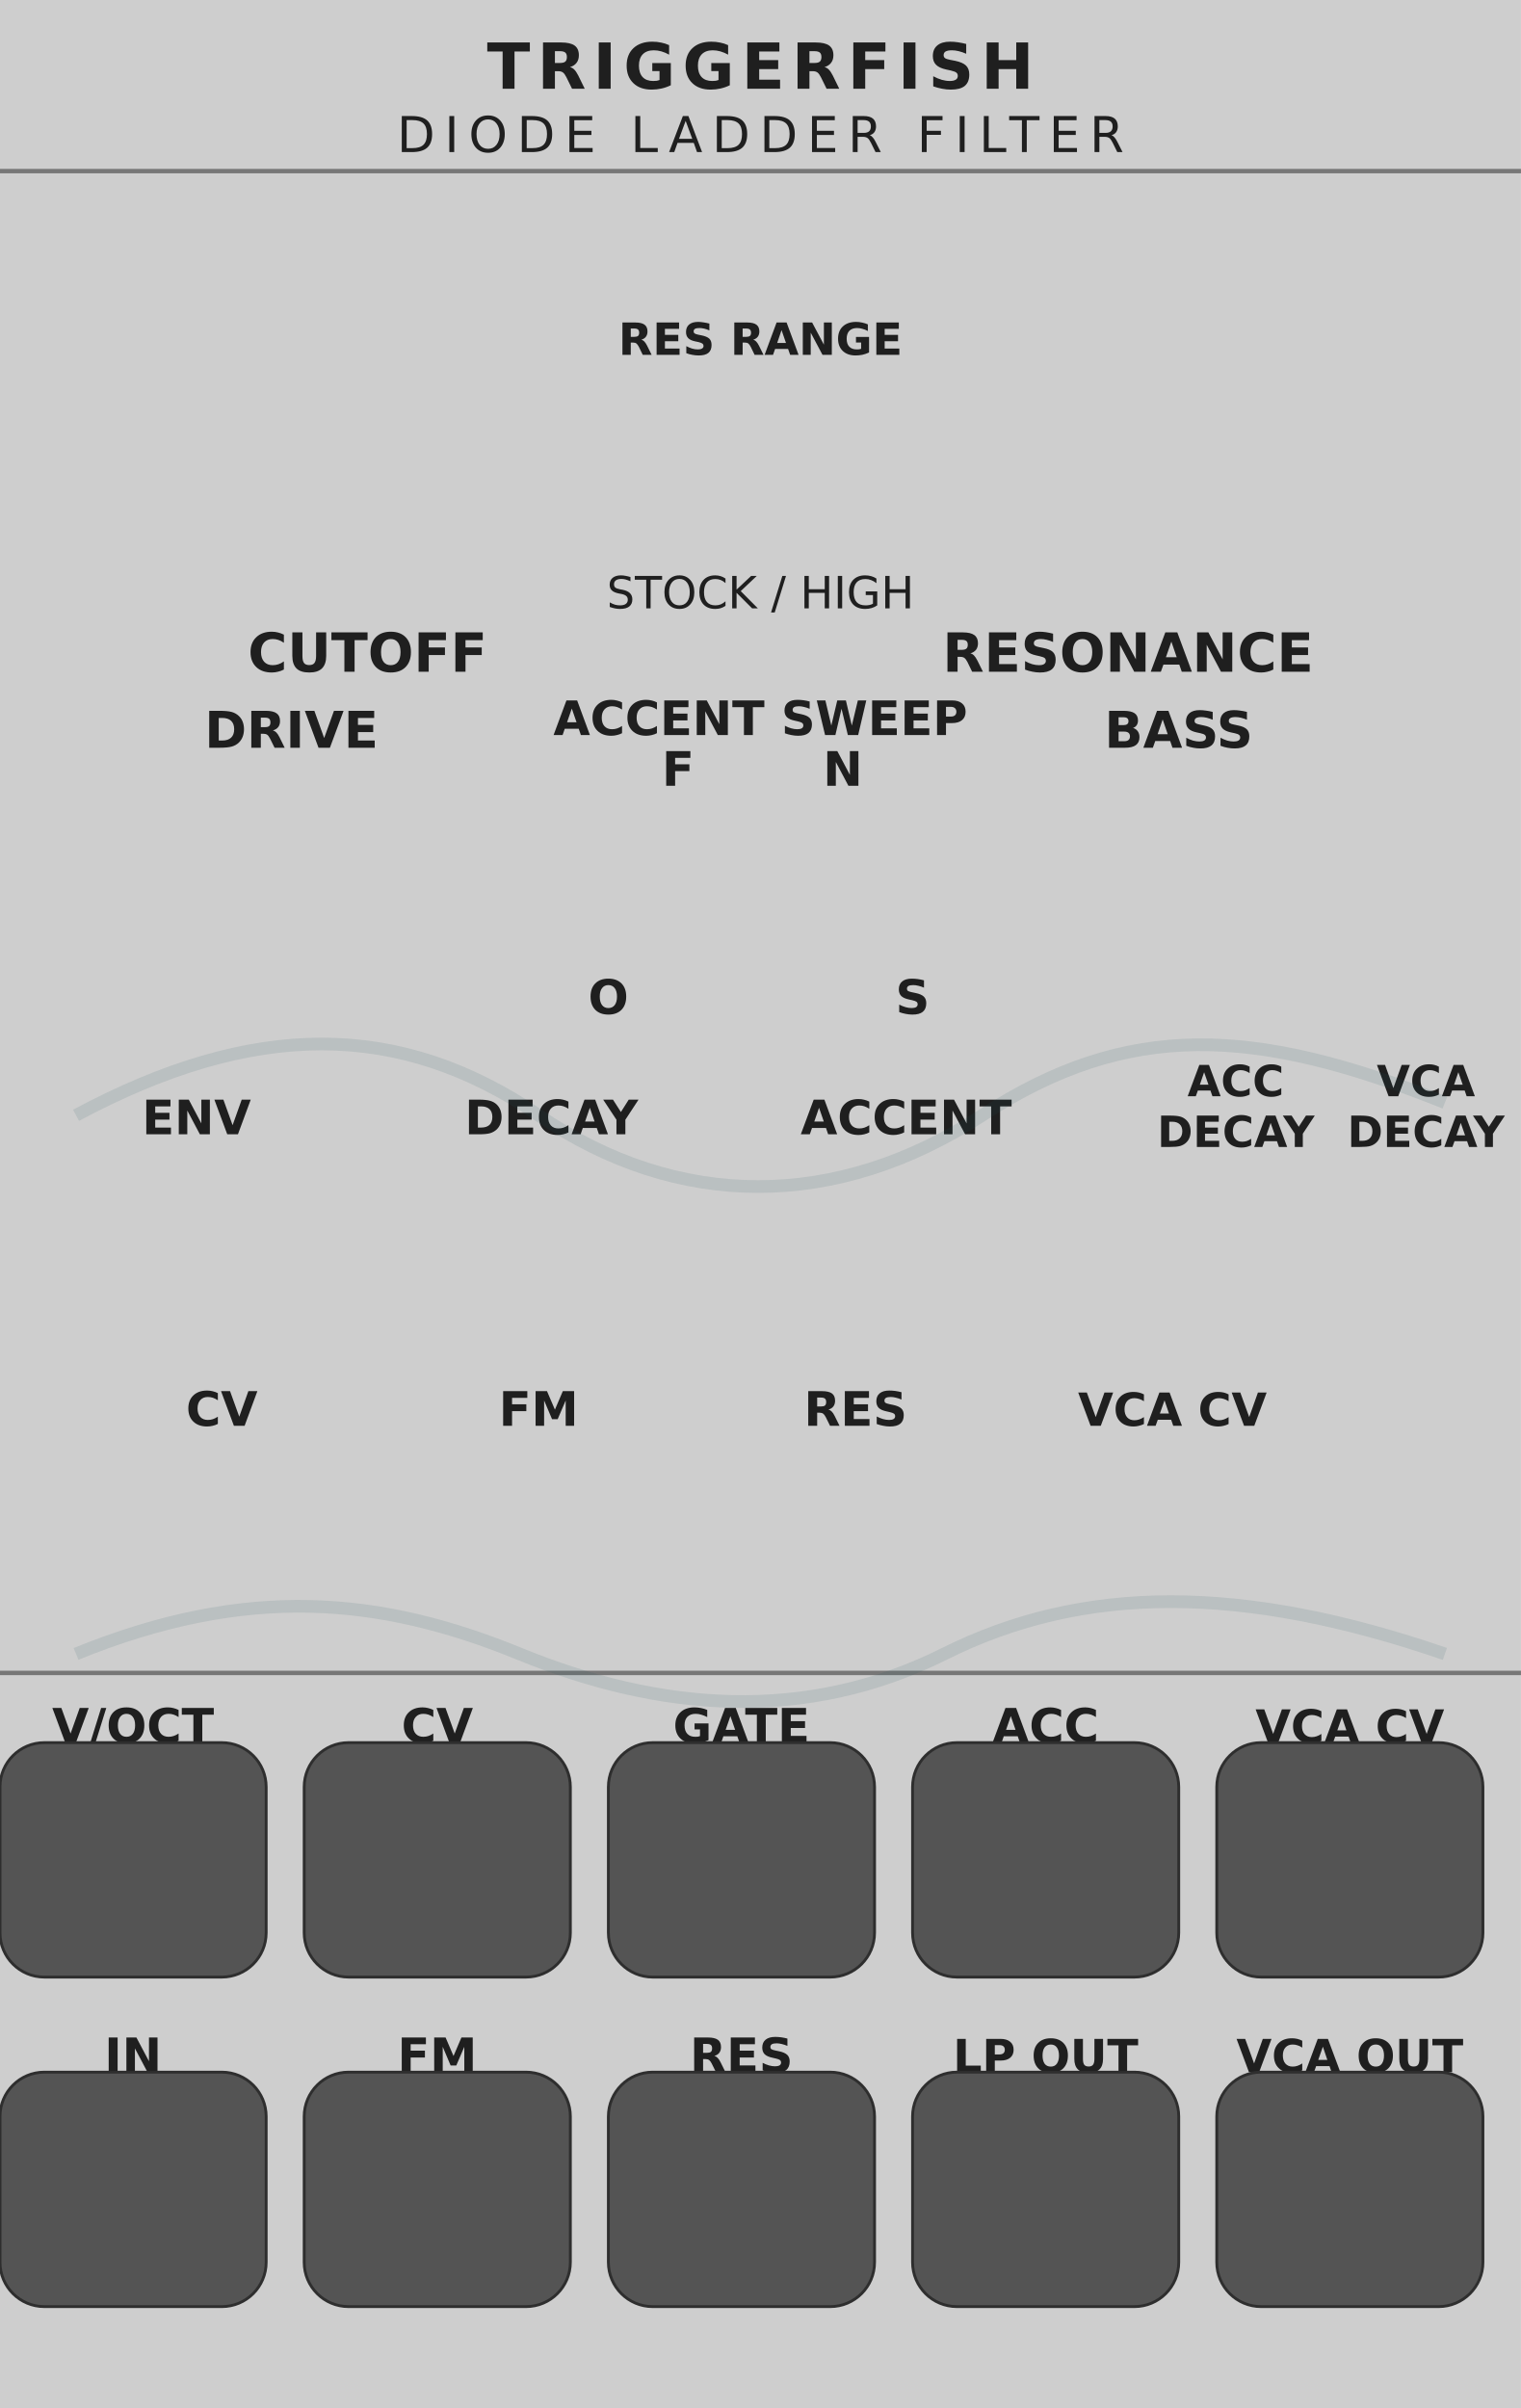
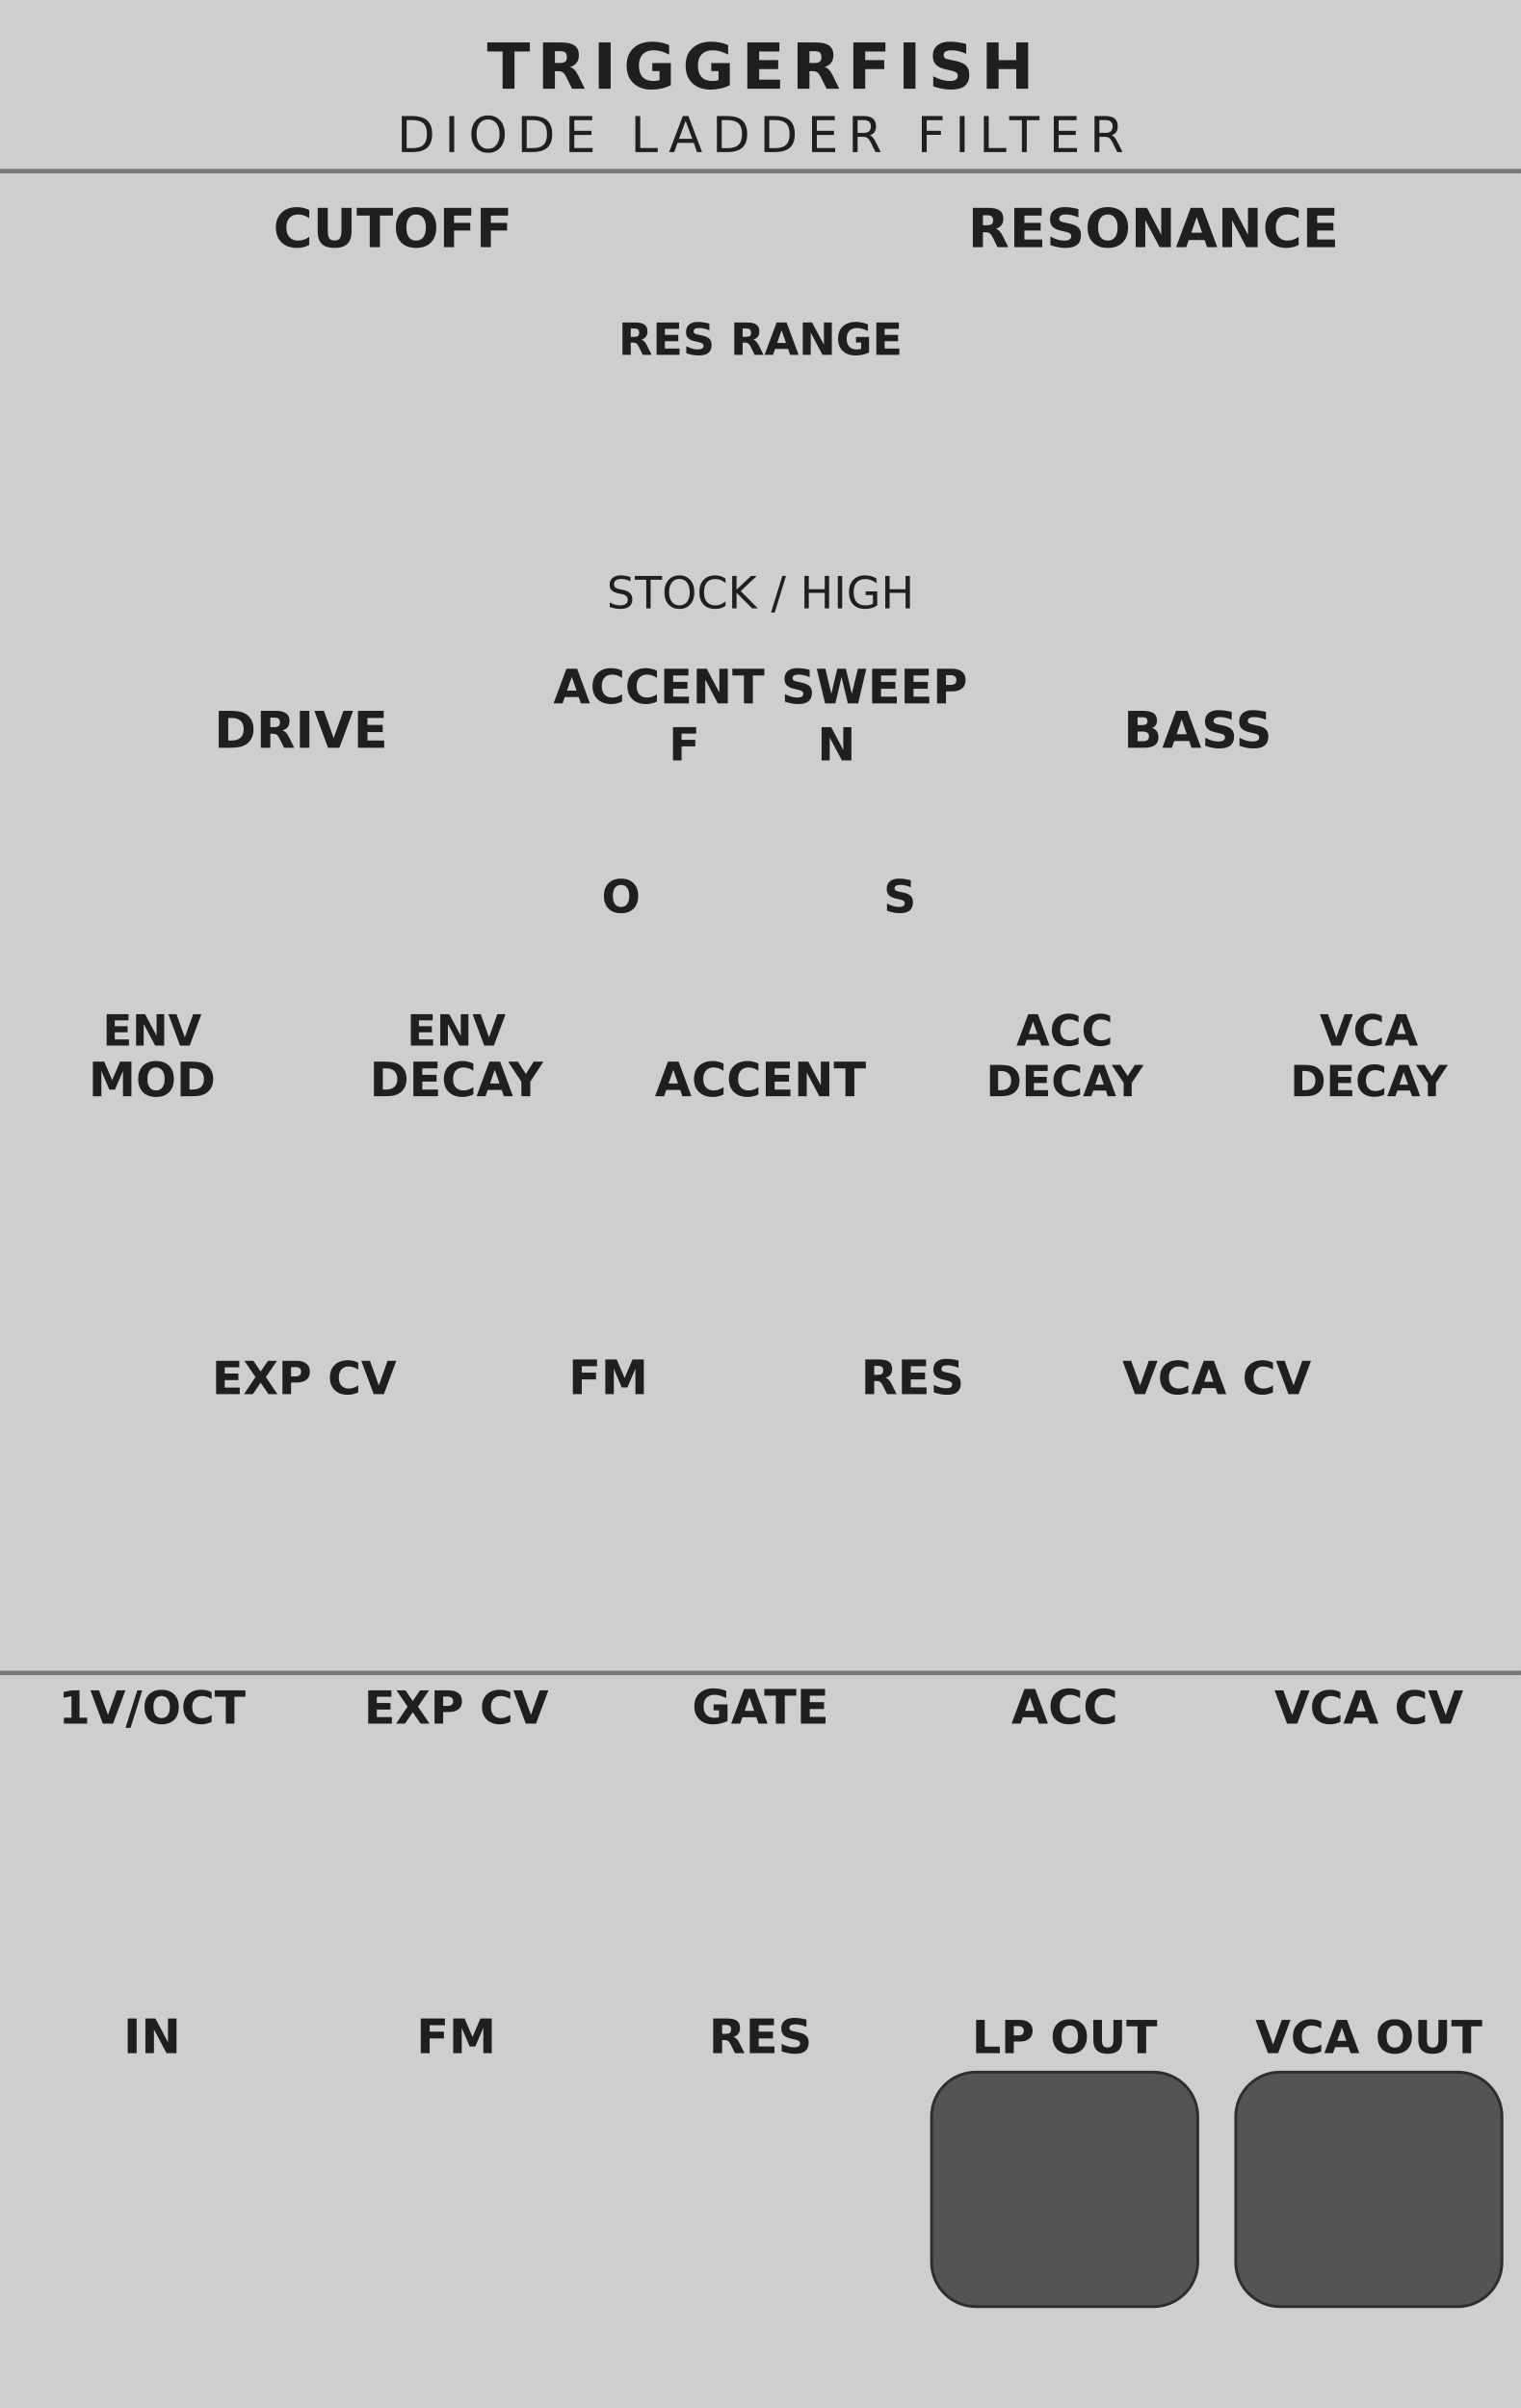
<svg xmlns="http://www.w3.org/2000/svg" width="240" height="380" viewBox="0 0 240 380">
  <rect width="240" height="380" fill="#cecece" />
  <path d="M0 27h240M0 264h240" stroke="#777" stroke-width="0.7" />
  <g font-family="DejaVu Sans, sans-serif" text-anchor="middle" fill="#1f1f1f">
    <text x="120" y="14" font-size="10" font-weight="bold" letter-spacing="1.1">TRIGGERFISH</text>
    <text x="120" y="24" font-size="7.8" letter-spacing="1.5">DIODE LADDER FILTER</text>
-     <text x="58" y="106" font-size="8.5" font-weight="bold">CUTOFF</text>
-     <text x="178" y="106" font-size="8.5" font-weight="bold">RESONANCE</text>
+     <text x="62" y="39" font-size="8.5" font-weight="bold">CUTOFF</text>
+     <text x="182" y="39" font-size="8.5" font-weight="bold">RESONANCE</text>
    <text x="120" y="56" font-size="7" font-weight="bold">RES RANGE</text>
    <text x="120" y="96" font-size="7">STOCK / HIGH</text>
-     <text x="46" y="118" font-size="8" font-weight="bold">DRIVE</text>
-     <text x="120" y="116" font-size="7.5" font-weight="bold">ACCENT SWEEP</text>
-     <text x="186" y="118" font-size="8" font-weight="bold">BASS</text>
-     <text x="96" y="160" font-size="7.5" font-weight="bold">O</text>
-     <text x="107" y="124" font-size="7.5" font-weight="bold">F</text>
-     <text x="133" y="124" font-size="7.5" font-weight="bold">N</text>
-     <text x="144" y="160" font-size="7.5" font-weight="bold">S</text>
-     <text x="31" y="179" font-size="7.5" font-weight="bold">ENV</text>
-     <text x="87" y="179" font-size="7.5" font-weight="bold">DECAY</text>
-     <text x="143" y="179" font-size="7.5" font-weight="bold">ACCENT</text>
-     <text x="195" y="173" font-size="6.8" font-weight="bold">ACC</text>
-     <text x="195" y="181" font-size="6.8" font-weight="bold">DECAY</text>
-     <text x="225" y="173" font-size="6.8" font-weight="bold">VCA</text>
-     <text x="225" y="181" font-size="6.8" font-weight="bold">DECAY</text>
-     <text x="35" y="225" font-size="7.5" font-weight="bold">CV</text>
-     <text x="85" y="225" font-size="7.5" font-weight="bold">FM</text>
-     <text x="135" y="225" font-size="7.5" font-weight="bold">RES</text>
-     <text x="185" y="225" font-size="7.2" font-weight="bold">VCA CV</text>
-     <text x="21" y="275" font-size="7.5" font-weight="bold">V/OCT</text>
-     <text x="69" y="275" font-size="7.5" font-weight="bold">CV</text>
-     <text x="117" y="275" font-size="7.5" font-weight="bold">GATE</text>
-     <text x="165" y="275" font-size="7.5" font-weight="bold">ACC</text>
-     <text x="213" y="275" font-size="7.2" font-weight="bold">VCA CV</text>
-     <text x="21" y="327" font-size="7.5" font-weight="bold">IN</text>
-     <text x="69" y="327" font-size="7.5" font-weight="bold">FM</text>
-     <text x="117" y="327" font-size="7.5" font-weight="bold">RES</text>
-     <text x="165" y="327" font-size="7.2" font-weight="bold">LP OUT</text>
-     <text x="213" y="327" font-size="7.2" font-weight="bold">VCA OUT</text>
+     <text x="47.5" y="118" font-size="8" font-weight="bold">DRIVE</text>
+     <text x="120" y="111" font-size="7.5" font-weight="bold">ACCENT SWEEP</text>
+     <text x="189" y="118" font-size="8" font-weight="bold">BASS</text>
+     <text x="98" y="144" font-size="7.2" font-weight="bold">O</text>
+     <text x="108" y="120" font-size="7.2" font-weight="bold">F</text>
+     <text x="132" y="120" font-size="7.2" font-weight="bold">N</text>
+     <text x="142" y="144" font-size="7.2" font-weight="bold">S</text>
+     <text x="24" y="165" font-size="6.8" font-weight="bold">ENV</text>
+     <text x="24" y="173" font-size="7.5" font-weight="bold">MOD</text>
+     <text x="72" y="165" font-size="6.8" font-weight="bold">ENV</text>
+     <text x="72" y="173" font-size="7.5" font-weight="bold">DECAY</text>
+     <text x="120" y="173" font-size="7.5" font-weight="bold">ACCENT</text>
+     <text x="168" y="165" font-size="6.8" font-weight="bold">ACC</text>
+     <text x="168" y="173" font-size="6.8" font-weight="bold">DECAY</text>
+     <text x="216" y="165" font-size="6.8" font-weight="bold">VCA</text>
+     <text x="216" y="173" font-size="6.8" font-weight="bold">DECAY</text>
+     <text x="48" y="220" font-size="7.2" font-weight="bold">EXP CV</text>
+     <text x="96" y="220" font-size="7.5" font-weight="bold">FM</text>
+     <text x="144" y="220" font-size="7.5" font-weight="bold">RES</text>
+     <text x="192" y="220" font-size="7.2" font-weight="bold">VCA CV</text>
+     <text x="24" y="272" font-size="7.2" font-weight="bold">1V/OCT</text>
+     <text x="72" y="272" font-size="7.2" font-weight="bold">EXP CV</text>
+     <text x="120" y="272" font-size="7.5" font-weight="bold">GATE</text>
+     <text x="168" y="272" font-size="7.5" font-weight="bold">ACC</text>
+     <text x="216" y="272" font-size="7.2" font-weight="bold">VCA CV</text>
+     <text x="24" y="324" font-size="7.5" font-weight="bold">IN</text>
+     <text x="72" y="324" font-size="7.5" font-weight="bold">FM</text>
+     <text x="120" y="324" font-size="7.5" font-weight="bold">RES</text>
+     <text x="168" y="324" font-size="7.2" font-weight="bold">LP OUT</text>
+     <text x="216" y="324" font-size="7.2" font-weight="bold">VCA OUT</text>
  </g>
-   <g fill="#545454" stroke="#2e2e2e" stroke-width="0.45">
-     <rect x="0" y="275" width="42" height="37" rx="7" />
-     <rect x="48" y="275" width="42" height="37" rx="7" />
-     <rect x="96" y="275" width="42" height="37" rx="7" />
-     <rect x="144" y="275" width="42" height="37" rx="7" />
-     <rect x="192" y="275" width="42" height="37" rx="7" />
-     <rect x="0" y="327" width="42" height="37" rx="7" />
-     <rect x="48" y="327" width="42" height="37" rx="7" />
-     <rect x="96" y="327" width="42" height="37" rx="7" />
-     <rect x="144" y="327" width="42" height="37" rx="7" />
-     <rect x="192" y="327" width="42" height="37" rx="7" />
-   </g>
-   <g opacity="0.12" fill="none" stroke="#24565d" stroke-width="2">
-     <path d="M12 176c28-15 51-15 73 0s47 15 70 0 43-14 73-2" />
-     <path d="M12 261c27-11 48-9 70 0s45 11 67 0 47-11 79 0" />
+   <g id="output-jack-blocks" fill="#545454" stroke="#2e2e2e" stroke-width="0.45">
+     <rect x="147" y="327" width="42" height="37" rx="7" />
+     <rect x="195" y="327" width="42" height="37" rx="7" />
  </g>
</svg>
